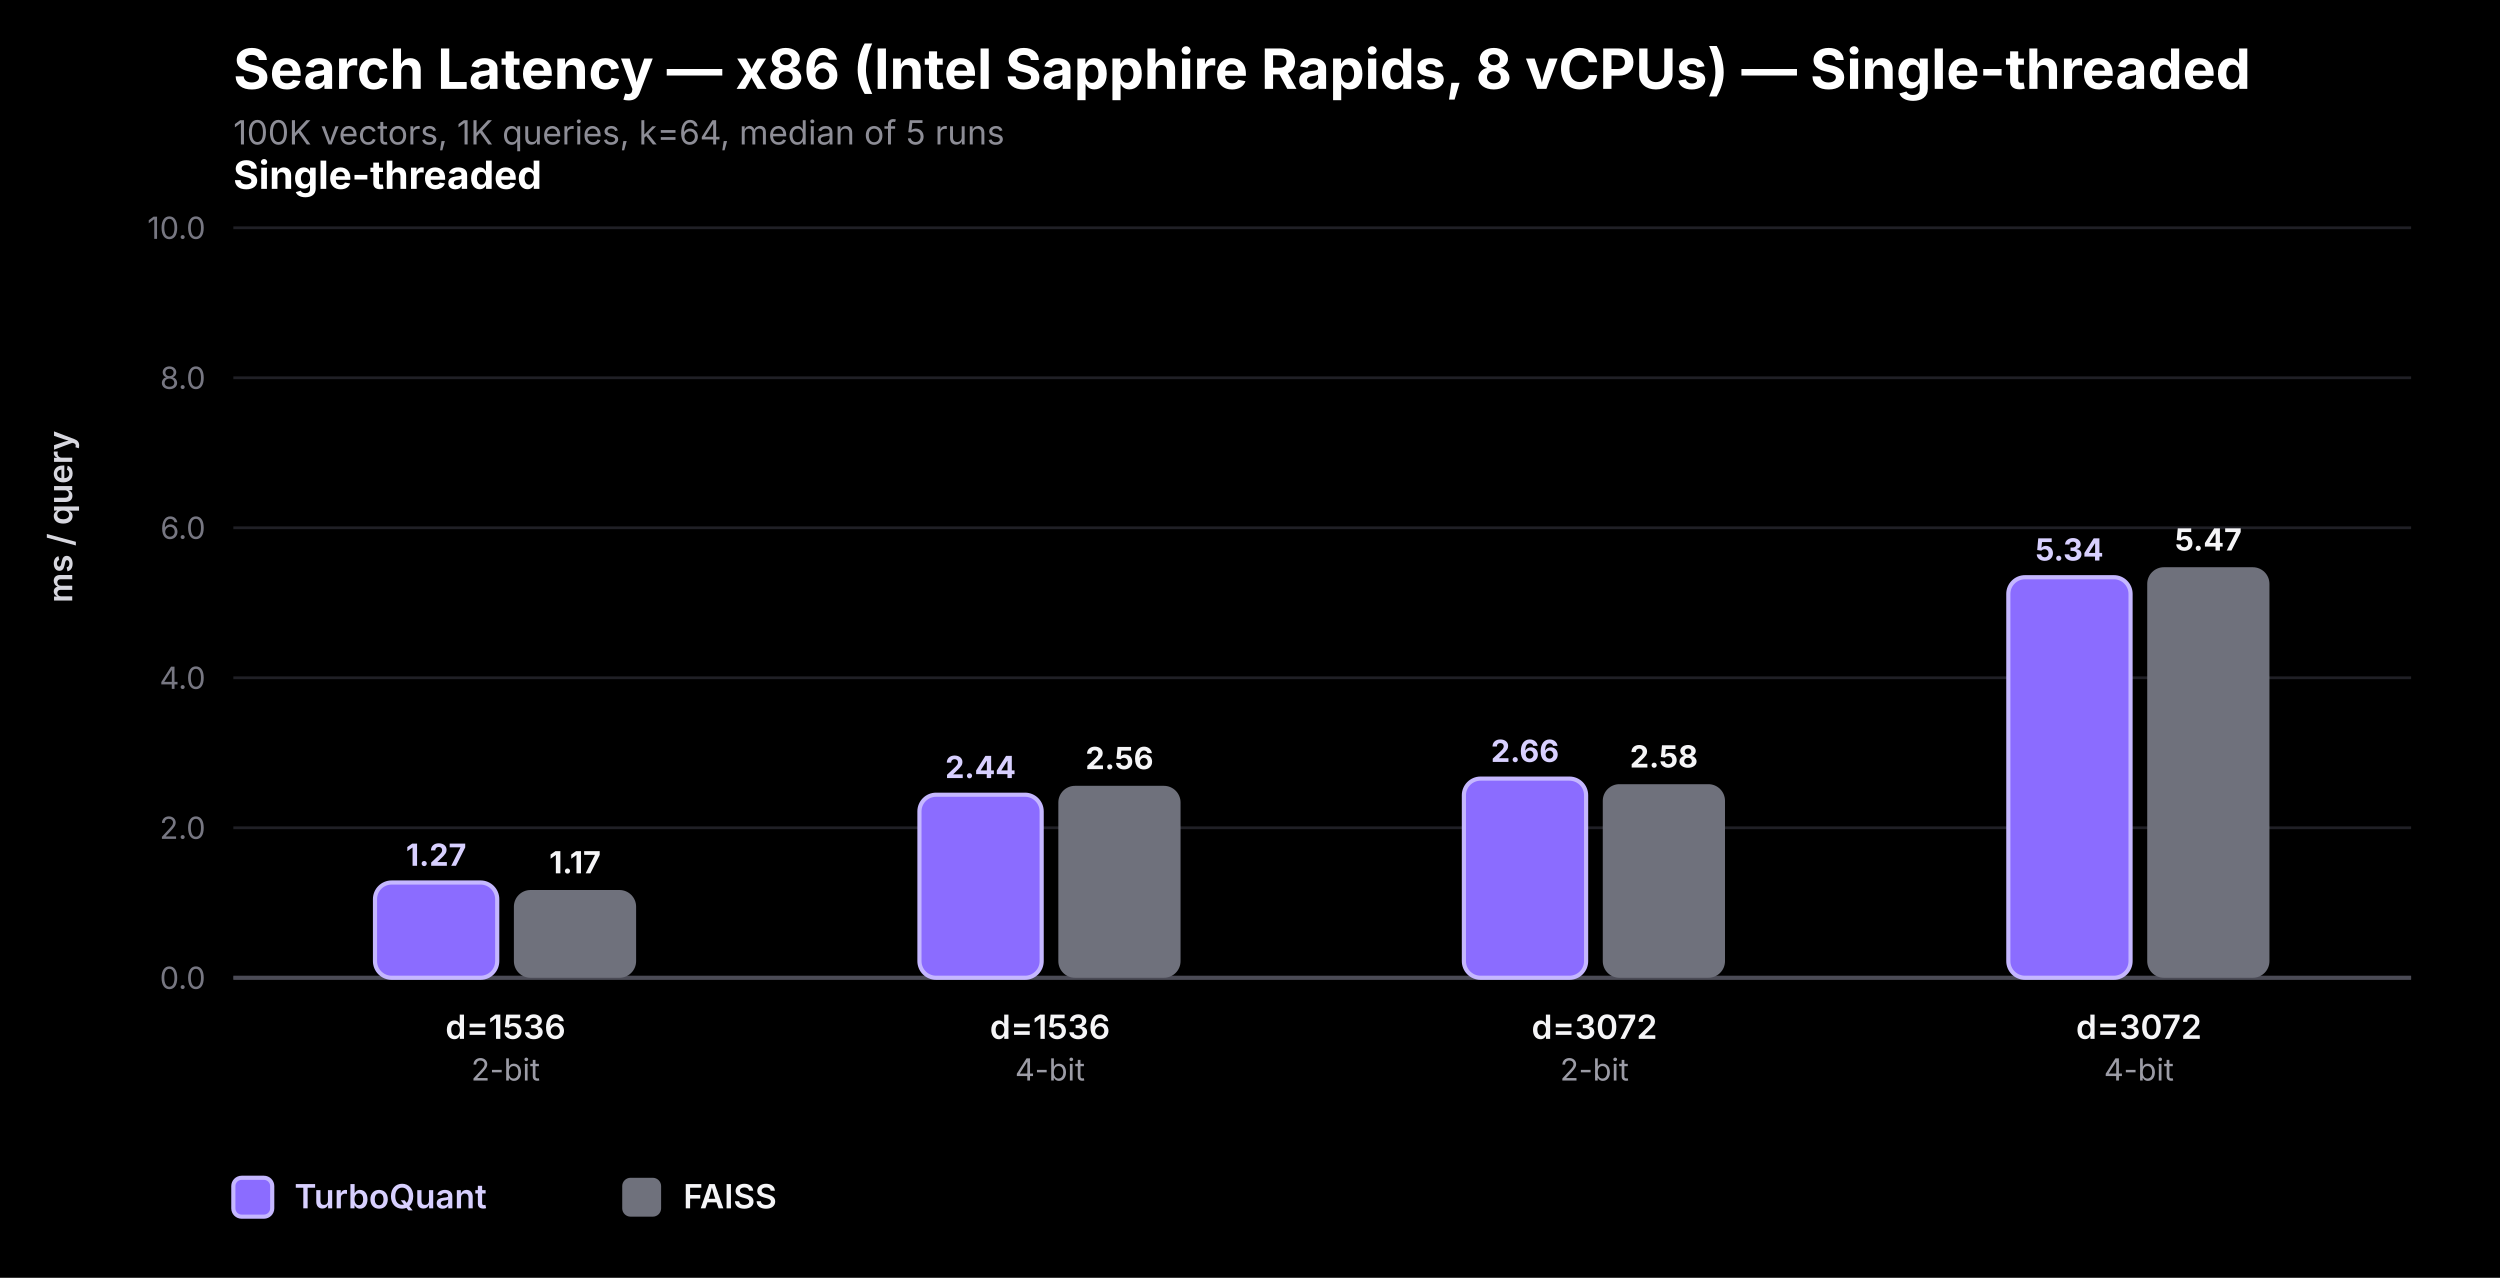
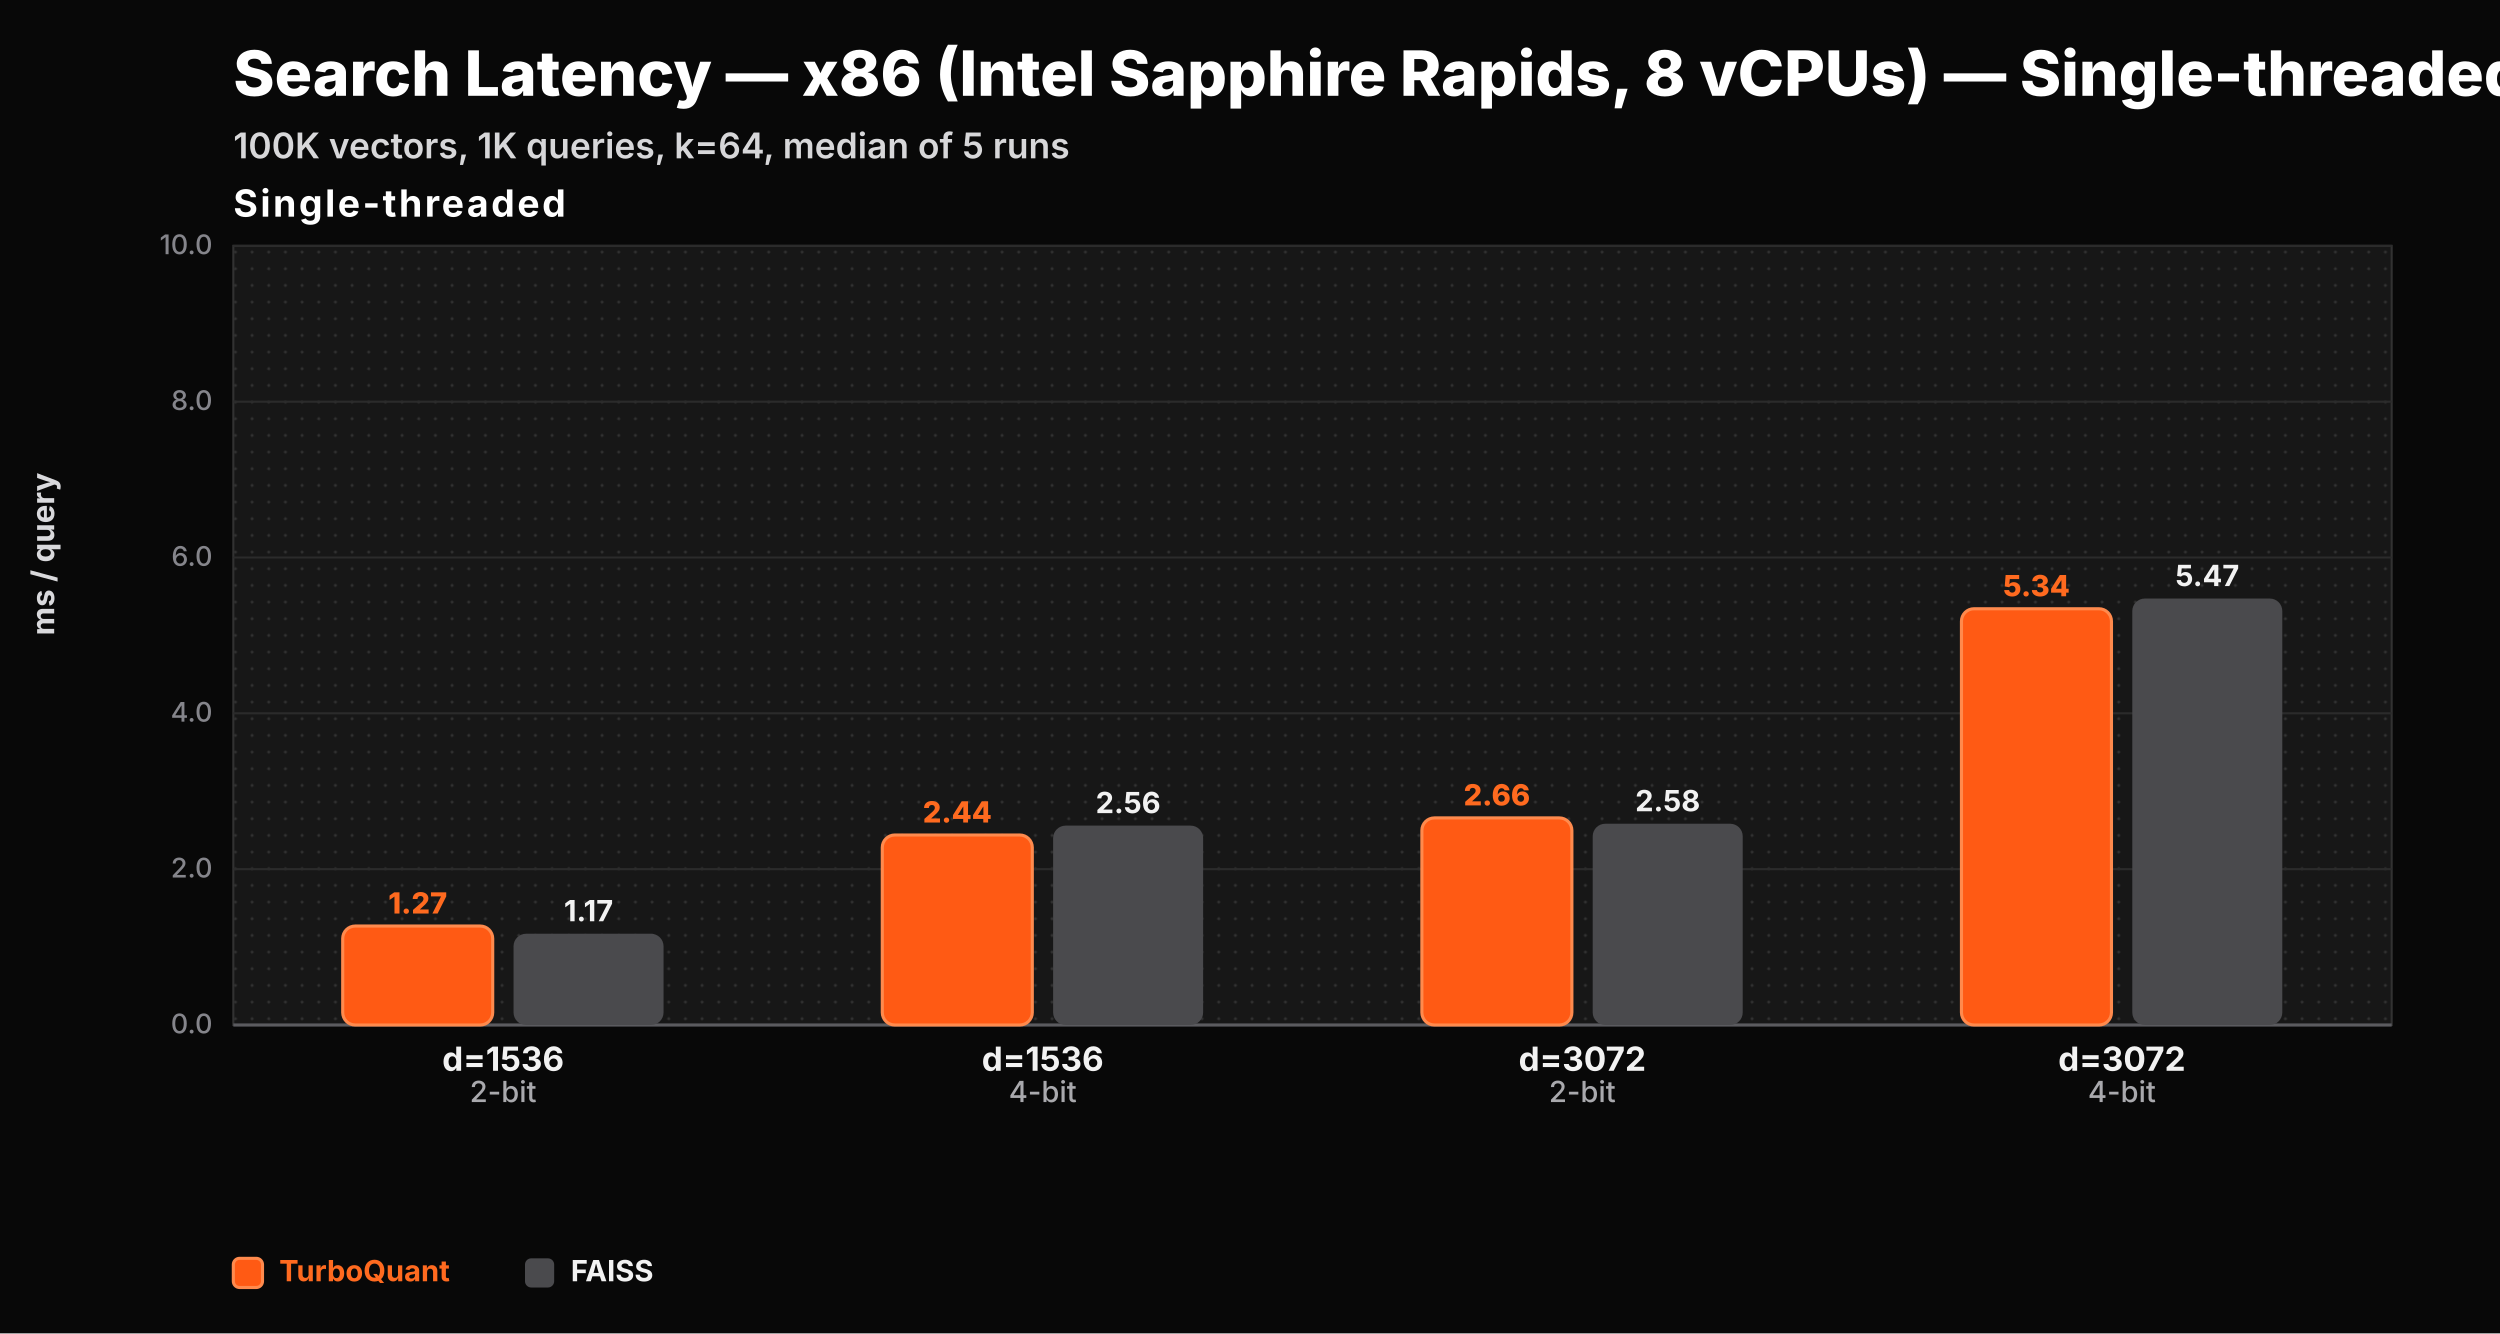
- <svg xmlns="http://www.w3.org/2000/svg" width="900" height="460" viewBox="0 0 900 460" role="img" aria-label="Search Latency — x86 (Intel Sapphire Rapids, 8 vCPUs) — Single-threaded">
+ <svg xmlns="http://www.w3.org/2000/svg" width="1200" height="640" viewBox="0 0 1200 640" role="img" aria-label="Search Latency — x86 (Intel Sapphire Rapids, 8 vCPUs) — Single-threaded">
  <style>
-   text { font-family: -apple-system, BlinkMacSystemFont, "Segoe UI", sans-serif; }
-   .title { font: 700 20px -apple-system, BlinkMacSystemFont, "Segoe UI", sans-serif; fill: #ffffff; }
-   .subtitle { font: 400 12px -apple-system, BlinkMacSystemFont, "Segoe UI", sans-serif; fill: #8d8d96; }
-   .panel { font: 700 14px -apple-system, BlinkMacSystemFont, "Segoe UI", sans-serif; fill: #ffffff; }
-   .label { font: 600 12px -apple-system, BlinkMacSystemFont, "Segoe UI", sans-serif; fill: #f5f5f7; }
-   .secondary { font: 400 11px -apple-system, BlinkMacSystemFont, "Segoe UI", sans-serif; fill: #9c9ca6; }
-   .tick { font: 400 11px -apple-system, BlinkMacSystemFont, "Segoe UI", sans-serif; fill: #777782; }
-   .value { font: 700 11px -apple-system, BlinkMacSystemFont, "Segoe UI", sans-serif; fill: #f5f5f7; }
-   .value-accent { font: 700 11px -apple-system, BlinkMacSystemFont, "Segoe UI", sans-serif; fill: #d8d0ff; }
-   .axis { font: 600 12px -apple-system, BlinkMacSystemFont, "Segoe UI", sans-serif; fill: #d7d7df; }
-   .legend { font: 600 12px -apple-system, BlinkMacSystemFont, "Segoe UI", sans-serif; fill: #f5f5f7; }
+   text { font-family: "Satoshi", -apple-system, BlinkMacSystemFont, "Segoe UI", sans-serif; }
+   .title { font: 800 30px "Satoshi", -apple-system, BlinkMacSystemFont, "Segoe UI", sans-serif; fill: #ffffff; }
+   .subtitle { font: 600 17px "Satoshi", -apple-system, BlinkMacSystemFont, "Segoe UI", sans-serif; fill: #d7d7d9; }
+   .panel { font: 700 18px "Satoshi", -apple-system, BlinkMacSystemFont, "Segoe UI", sans-serif; fill: #ffffff; letter-spacing: 1.2px; }
+   .label { font: 700 16px "Satoshi", -apple-system, BlinkMacSystemFont, "Segoe UI", sans-serif; fill: #f2f2f2; }
+   .secondary { font: 500 14px "Satoshi", -apple-system, BlinkMacSystemFont, "Segoe UI", sans-serif; fill: #a9a9ad; }
+   .tick { font: 500 13px "Satoshi", -apple-system, BlinkMacSystemFont, "Segoe UI", sans-serif; fill: #85858b; }
+   .value { font: 700 14px "Satoshi", -apple-system, BlinkMacSystemFont, "Segoe UI", sans-serif; fill: #f2f2f2; }
+   .value-accent { font: 800 14px "Satoshi", -apple-system, BlinkMacSystemFont, "Segoe UI", sans-serif; fill: #ff6a1f; }
+   .axis { font: 700 15px "Satoshi", -apple-system, BlinkMacSystemFont, "Segoe UI", sans-serif; fill: #d9d9dc; }
+   .legend { font: 700 14px "Satoshi", -apple-system, BlinkMacSystemFont, "Segoe UI", sans-serif; fill: #f2f2f2; }
+   .mono { font-family: "SFMono-Regular", Consolas, "Liberation Mono", monospace; }
</style>
-   <rect width="100%" height="100%" fill="#000000" />
-   <text x="84" y="32" class="title">Search Latency — x86 (Intel Sapphire Rapids, 8 vCPUs) — Single-threaded</text>
-   <text x="84" y="52" class="subtitle">100K vectors, 1K queries, k=64, median of 5 runs</text>
-   <line x1="84" y1="352.0" x2="868" y2="352.0" stroke="#202026" stroke-width="1" />
-   <text x="74" y="356.0" text-anchor="end" class="tick">0.0</text>
-   <line x1="84" y1="298.0" x2="868" y2="298.0" stroke="#202026" stroke-width="1" />
-   <text x="74" y="302.0" text-anchor="end" class="tick">2.0</text>
-   <line x1="84" y1="244.0" x2="868" y2="244.0" stroke="#202026" stroke-width="1" />
-   <text x="74" y="248.0" text-anchor="end" class="tick">4.0</text>
-   <line x1="84" y1="190.0" x2="868" y2="190.0" stroke="#202026" stroke-width="1" />
-   <text x="74" y="194.0" text-anchor="end" class="tick">6.0</text>
-   <line x1="84" y1="136.0" x2="868" y2="136.0" stroke="#202026" stroke-width="1" />
-   <text x="74" y="140.0" text-anchor="end" class="tick">8.0</text>
-   <line x1="84" y1="82.0" x2="868" y2="82.0" stroke="#202026" stroke-width="1" />
-   <text x="74" y="86.0" text-anchor="end" class="tick">10.0</text>
-   <line x1="84" y1="352.0" x2="868" y2="352.0" stroke="#4b4b56" stroke-width="1.5" />
-   <text x="84" y="68" class="panel">Single-threaded</text>
-   <rect x="135.0" y="317.7" width="44" height="34.3" rx="6" fill="#8b6cff" stroke="#c5b7ff" stroke-width="1.5" />
-   <rect x="185.0" y="320.4" width="44" height="31.6" rx="6" fill="#6f717c" />
-   <text x="157.0" y="311.7" text-anchor="middle" class="value-accent">1.27</text>
-   <text x="207.0" y="314.4" text-anchor="middle" class="value">1.17</text>
-   <text x="182.0" y="374" text-anchor="middle" class="label">d=1536</text>
-   <text x="182.0" y="389" text-anchor="middle" class="secondary">2-bit</text>
-   <rect x="331.0" y="286.1" width="44" height="65.9" rx="6" fill="#8b6cff" stroke="#c5b7ff" stroke-width="1.5" />
-   <rect x="381.0" y="282.9" width="44" height="69.1" rx="6" fill="#6f717c" />
-   <text x="353.0" y="280.1" text-anchor="middle" class="value-accent">2.44</text>
-   <text x="403.0" y="276.9" text-anchor="middle" class="value">2.56</text>
-   <text x="378.0" y="374" text-anchor="middle" class="label">d=1536</text>
-   <text x="378.0" y="389" text-anchor="middle" class="secondary">4-bit</text>
-   <rect x="527.0" y="280.3" width="44" height="71.7" rx="6" fill="#8b6cff" stroke="#c5b7ff" stroke-width="1.5" />
-   <rect x="577.0" y="282.3" width="44" height="69.7" rx="6" fill="#6f717c" />
-   <text x="549.0" y="274.3" text-anchor="middle" class="value-accent">2.66</text>
-   <text x="599.0" y="276.3" text-anchor="middle" class="value">2.58</text>
-   <text x="574.0" y="374" text-anchor="middle" class="label">d=3072</text>
-   <text x="574.0" y="389" text-anchor="middle" class="secondary">2-bit</text>
-   <rect x="723.0" y="207.8" width="44" height="144.2" rx="6" fill="#8b6cff" stroke="#c5b7ff" stroke-width="1.5" />
-   <rect x="773.0" y="204.2" width="44" height="147.8" rx="6" fill="#6f717c" />
-   <text x="745.0" y="201.8" text-anchor="middle" class="value-accent">5.34</text>
-   <text x="795.0" y="198.2" text-anchor="middle" class="value">5.47</text>
-   <text x="770.0" y="374" text-anchor="middle" class="label">d=3072</text>
-   <text x="770.0" y="389" text-anchor="middle" class="secondary">4-bit</text>
-   <text x="26" y="217.0" transform="rotate(-90, 26, 217.0)" class="axis">ms / query</text>
-   <rect x="84" y="424" width="14" height="14" rx="3" fill="#8b6cff" stroke="#c5b7ff" stroke-width="1.5" />
-   <text x="106" y="435" class="legend" style="fill: #d8d0ff;">TurboQuant</text>
-   <rect x="224" y="424" width="14" height="14" rx="3" fill="#6f717c" />
-   <text x="246" y="435" class="legend">FAISS</text>
+   <defs>
+     <pattern id="dotgrid" width="8" height="8" patternUnits="userSpaceOnUse">
+       <circle cx="1" cy="1" r="0.75" fill="#3a3a3a" opacity="0.7" />
+     </pattern>
+     <marker id="arr" markerWidth="8" markerHeight="8" refX="7" refY="4" orient="auto">
+       <path d="M0,0 L8,4 L0,8 z" fill="#5b5b5f" />
+     </marker>
+   </defs>
+   <rect width="100%" height="100%" fill="#080808" />
+   <text x="112" y="46" class="title">Search Latency — x86 (Intel Sapphire Rapids, 8 vCPUs) — Single-threaded</text>
+   <text x="112" y="76" class="subtitle">100K vectors, 1K queries, k=64, median of 5 runs</text>
+   <rect x="112" y="118" width="1036" height="374" fill="#171717" stroke="#323232" stroke-width="1" />
+   <rect x="112" y="118" width="1036" height="374" fill="url(#dotgrid)" opacity="0.95" />
+   <line x1="112" y1="492.0" x2="1148" y2="492.0" stroke="#2b2b2b" stroke-width="1" />
+   <text x="102" y="496.0" text-anchor="end" class="tick">0.0</text>
+   <line x1="112" y1="417.2" x2="1148" y2="417.2" stroke="#2b2b2b" stroke-width="1" />
+   <text x="102" y="421.2" text-anchor="end" class="tick">2.0</text>
+   <line x1="112" y1="342.4" x2="1148" y2="342.4" stroke="#2b2b2b" stroke-width="1" />
+   <text x="102" y="346.4" text-anchor="end" class="tick">4.0</text>
+   <line x1="112" y1="267.6" x2="1148" y2="267.6" stroke="#2b2b2b" stroke-width="1" />
+   <text x="102" y="271.6" text-anchor="end" class="tick">6.0</text>
+   <line x1="112" y1="192.8" x2="1148" y2="192.8" stroke="#2b2b2b" stroke-width="1" />
+   <text x="102" y="196.8" text-anchor="end" class="tick">8.0</text>
+   <line x1="112" y1="118.0" x2="1148" y2="118.0" stroke="#2b2b2b" stroke-width="1" />
+   <text x="102" y="122.0" text-anchor="end" class="tick">10.0</text>
+   <line x1="112" y1="492.0" x2="1148" y2="492.0" stroke="#5b5b5f" stroke-width="1.5" />
+   <text x="112" y="104" class="panel">Single-threaded</text>
+   <rect x="164.5" y="444.5" width="72" height="47.5" rx="6" fill="#ff5a14" stroke="#ff8a4d" stroke-width="1.5" />
+   <rect x="246.5" y="448.2" width="72" height="43.8" rx="6" fill="#4a4a4d" />
+   <text x="200.5" y="438.5" text-anchor="middle" class="value-accent">1.27</text>
+   <text x="282.5" y="442.2" text-anchor="middle" class="value">1.17</text>
+   <text x="241.5" y="514" text-anchor="middle" class="label">d=1536</text>
+   <text x="241.5" y="529" text-anchor="middle" class="secondary">2-bit</text>
+   <rect x="423.5" y="400.8" width="72" height="91.2" rx="6" fill="#ff5a14" stroke="#ff8a4d" stroke-width="1.5" />
+   <rect x="505.5" y="396.3" width="72" height="95.7" rx="6" fill="#4a4a4d" />
+   <text x="459.5" y="394.8" text-anchor="middle" class="value-accent">2.44</text>
+   <text x="541.5" y="390.3" text-anchor="middle" class="value">2.56</text>
+   <text x="500.5" y="514" text-anchor="middle" class="label">d=1536</text>
+   <text x="500.5" y="529" text-anchor="middle" class="secondary">4-bit</text>
+   <rect x="682.5" y="392.6" width="72" height="99.4" rx="6" fill="#ff5a14" stroke="#ff8a4d" stroke-width="1.5" />
+   <rect x="764.5" y="395.4" width="72" height="96.6" rx="6" fill="#4a4a4d" />
+   <text x="718.5" y="386.6" text-anchor="middle" class="value-accent">2.66</text>
+   <text x="800.5" y="389.4" text-anchor="middle" class="value">2.58</text>
+   <text x="759.5" y="514" text-anchor="middle" class="label">d=3072</text>
+   <text x="759.5" y="529" text-anchor="middle" class="secondary">2-bit</text>
+   <rect x="941.5" y="292.2" width="72" height="199.8" rx="6" fill="#ff5a14" stroke="#ff8a4d" stroke-width="1.5" />
+   <rect x="1023.5" y="287.3" width="72" height="204.7" rx="6" fill="#4a4a4d" />
+   <text x="977.5" y="286.2" text-anchor="middle" class="value-accent">5.34</text>
+   <text x="1059.5" y="281.3" text-anchor="middle" class="value">5.47</text>
+   <text x="1018.5" y="514" text-anchor="middle" class="label">d=3072</text>
+   <text x="1018.5" y="529" text-anchor="middle" class="secondary">4-bit</text>
+   <text x="26" y="305.0" transform="rotate(-90, 26, 305.0)" class="axis">ms / query</text>
+   <rect x="112" y="604" width="14" height="14" rx="3" fill="#ff5a14" stroke="#ff8a4d" stroke-width="1.5" />
+   <text x="134" y="615" class="legend" style="fill: #ff6a1f;">TurboQuant</text>
+   <rect x="252" y="604" width="14" height="14" rx="3" fill="#4a4a4d" />
+   <text x="274" y="615" class="legend">FAISS</text>
</svg>
